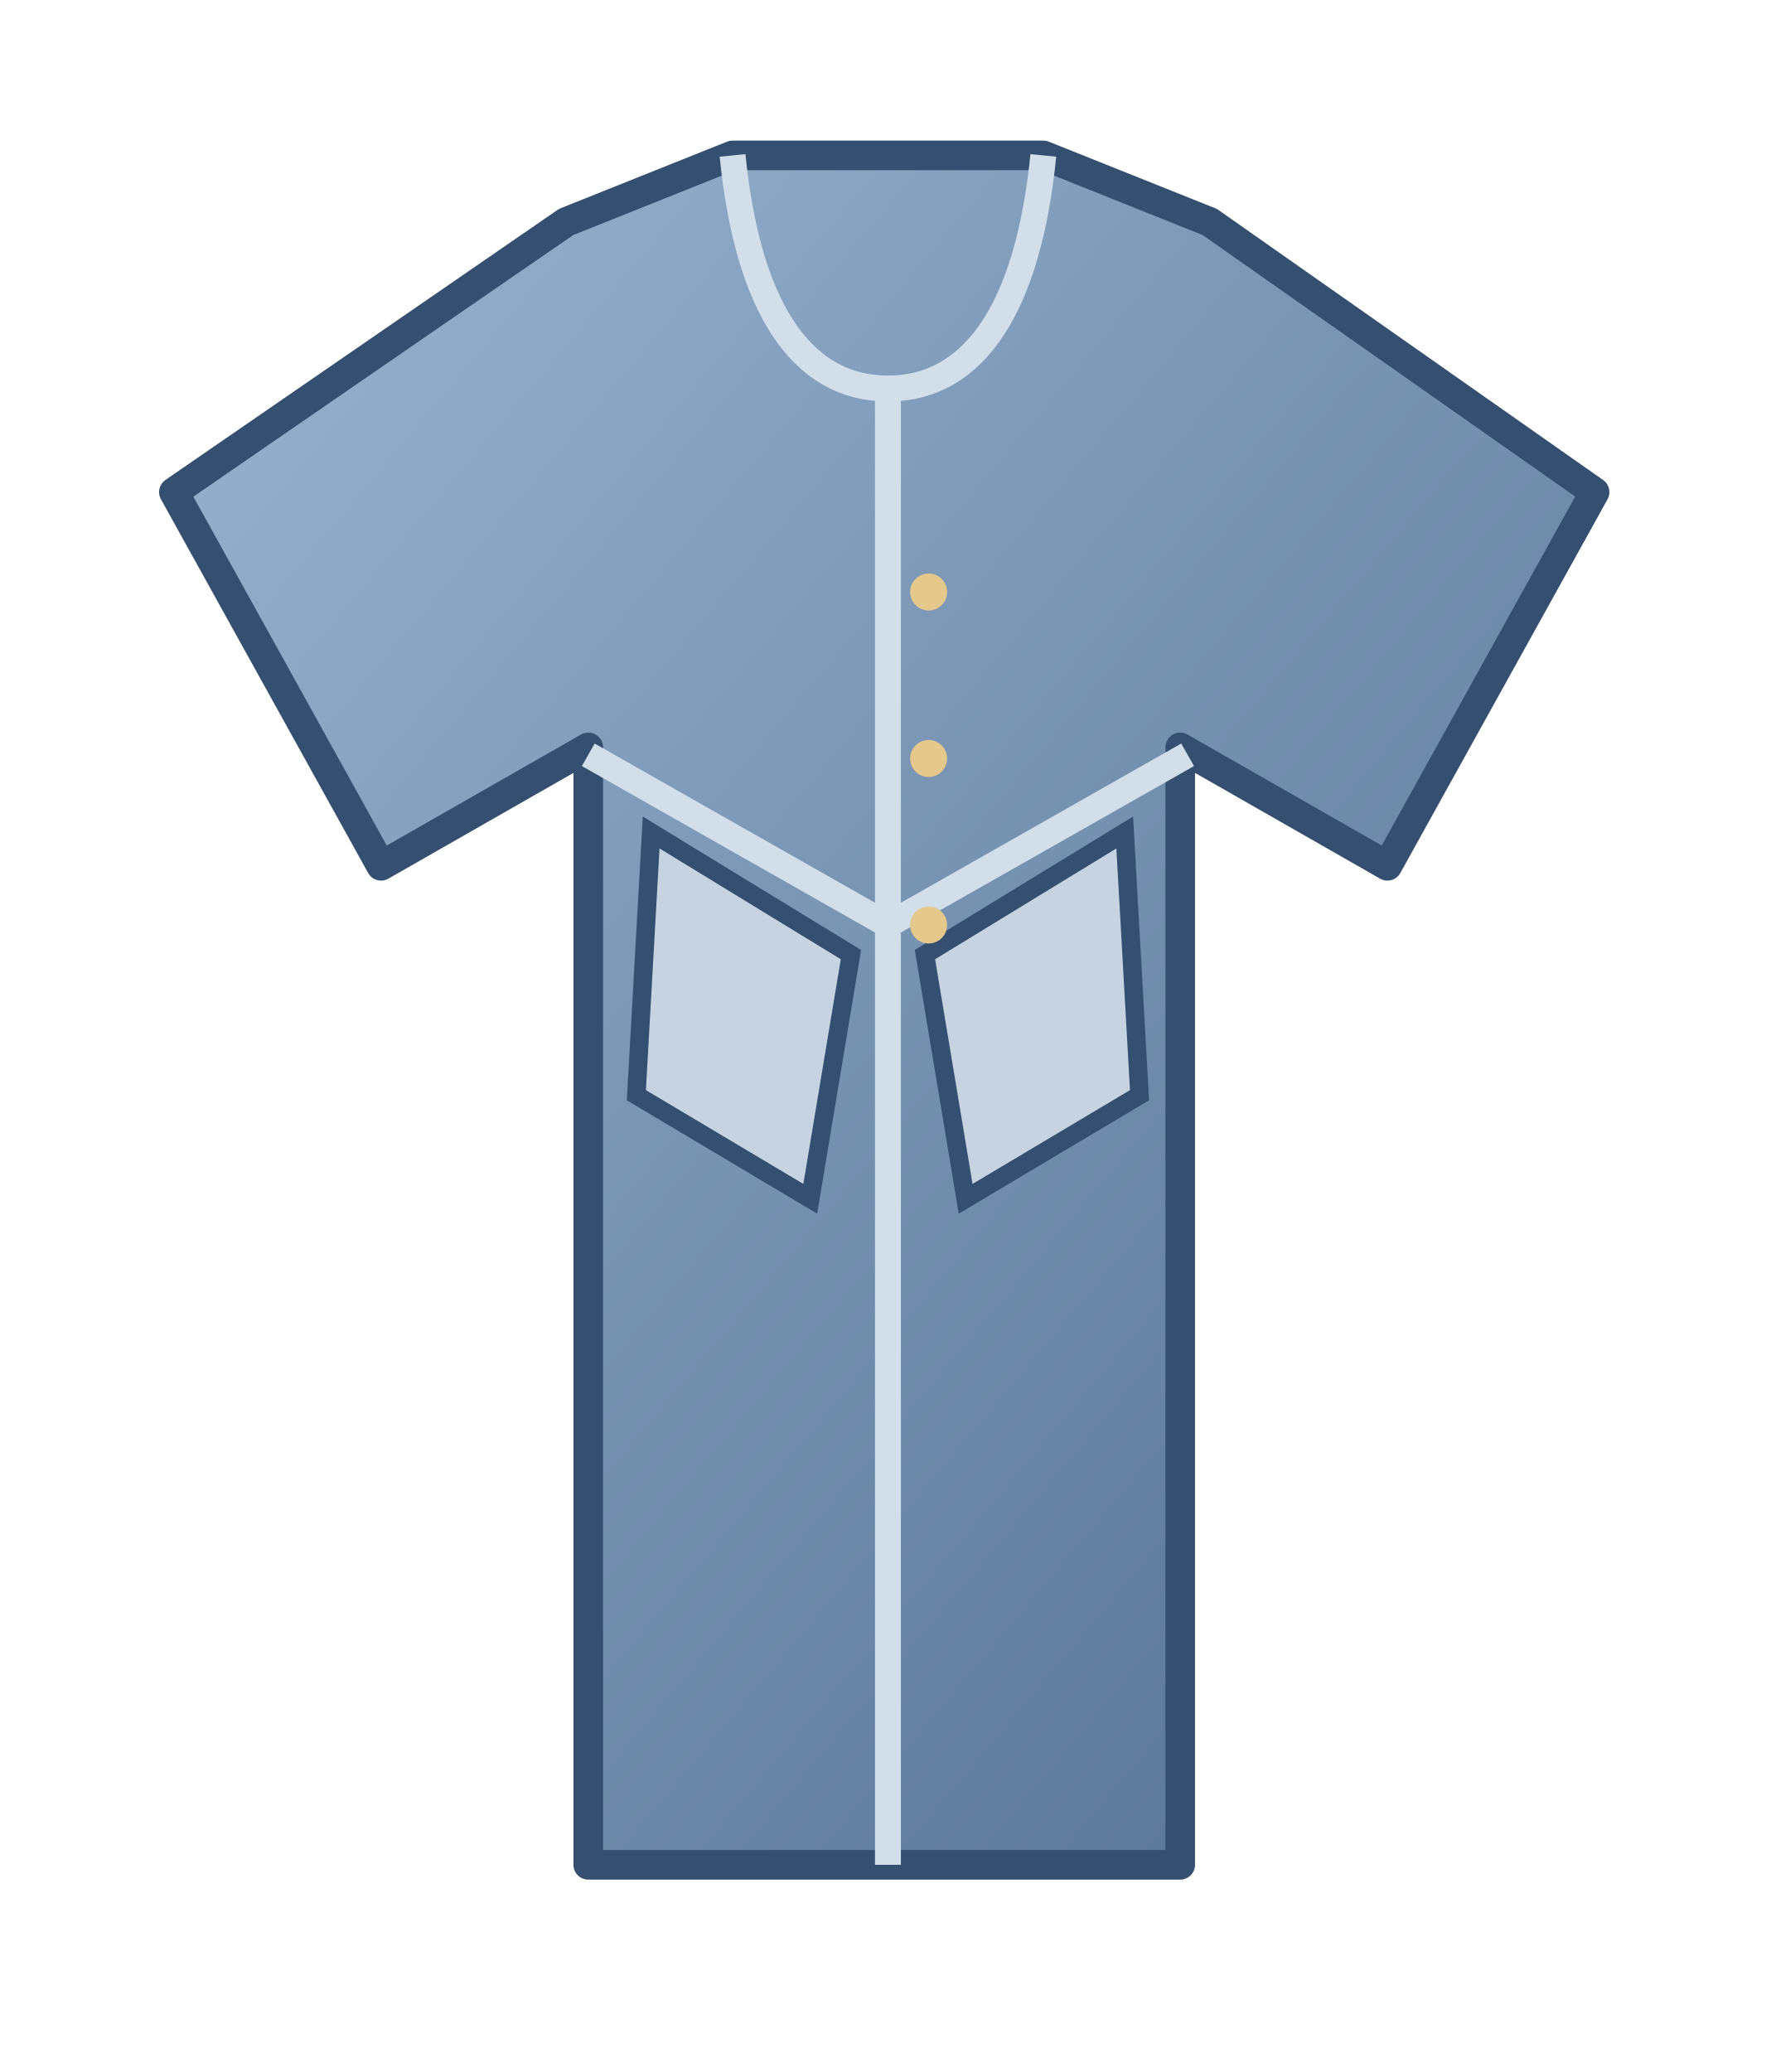
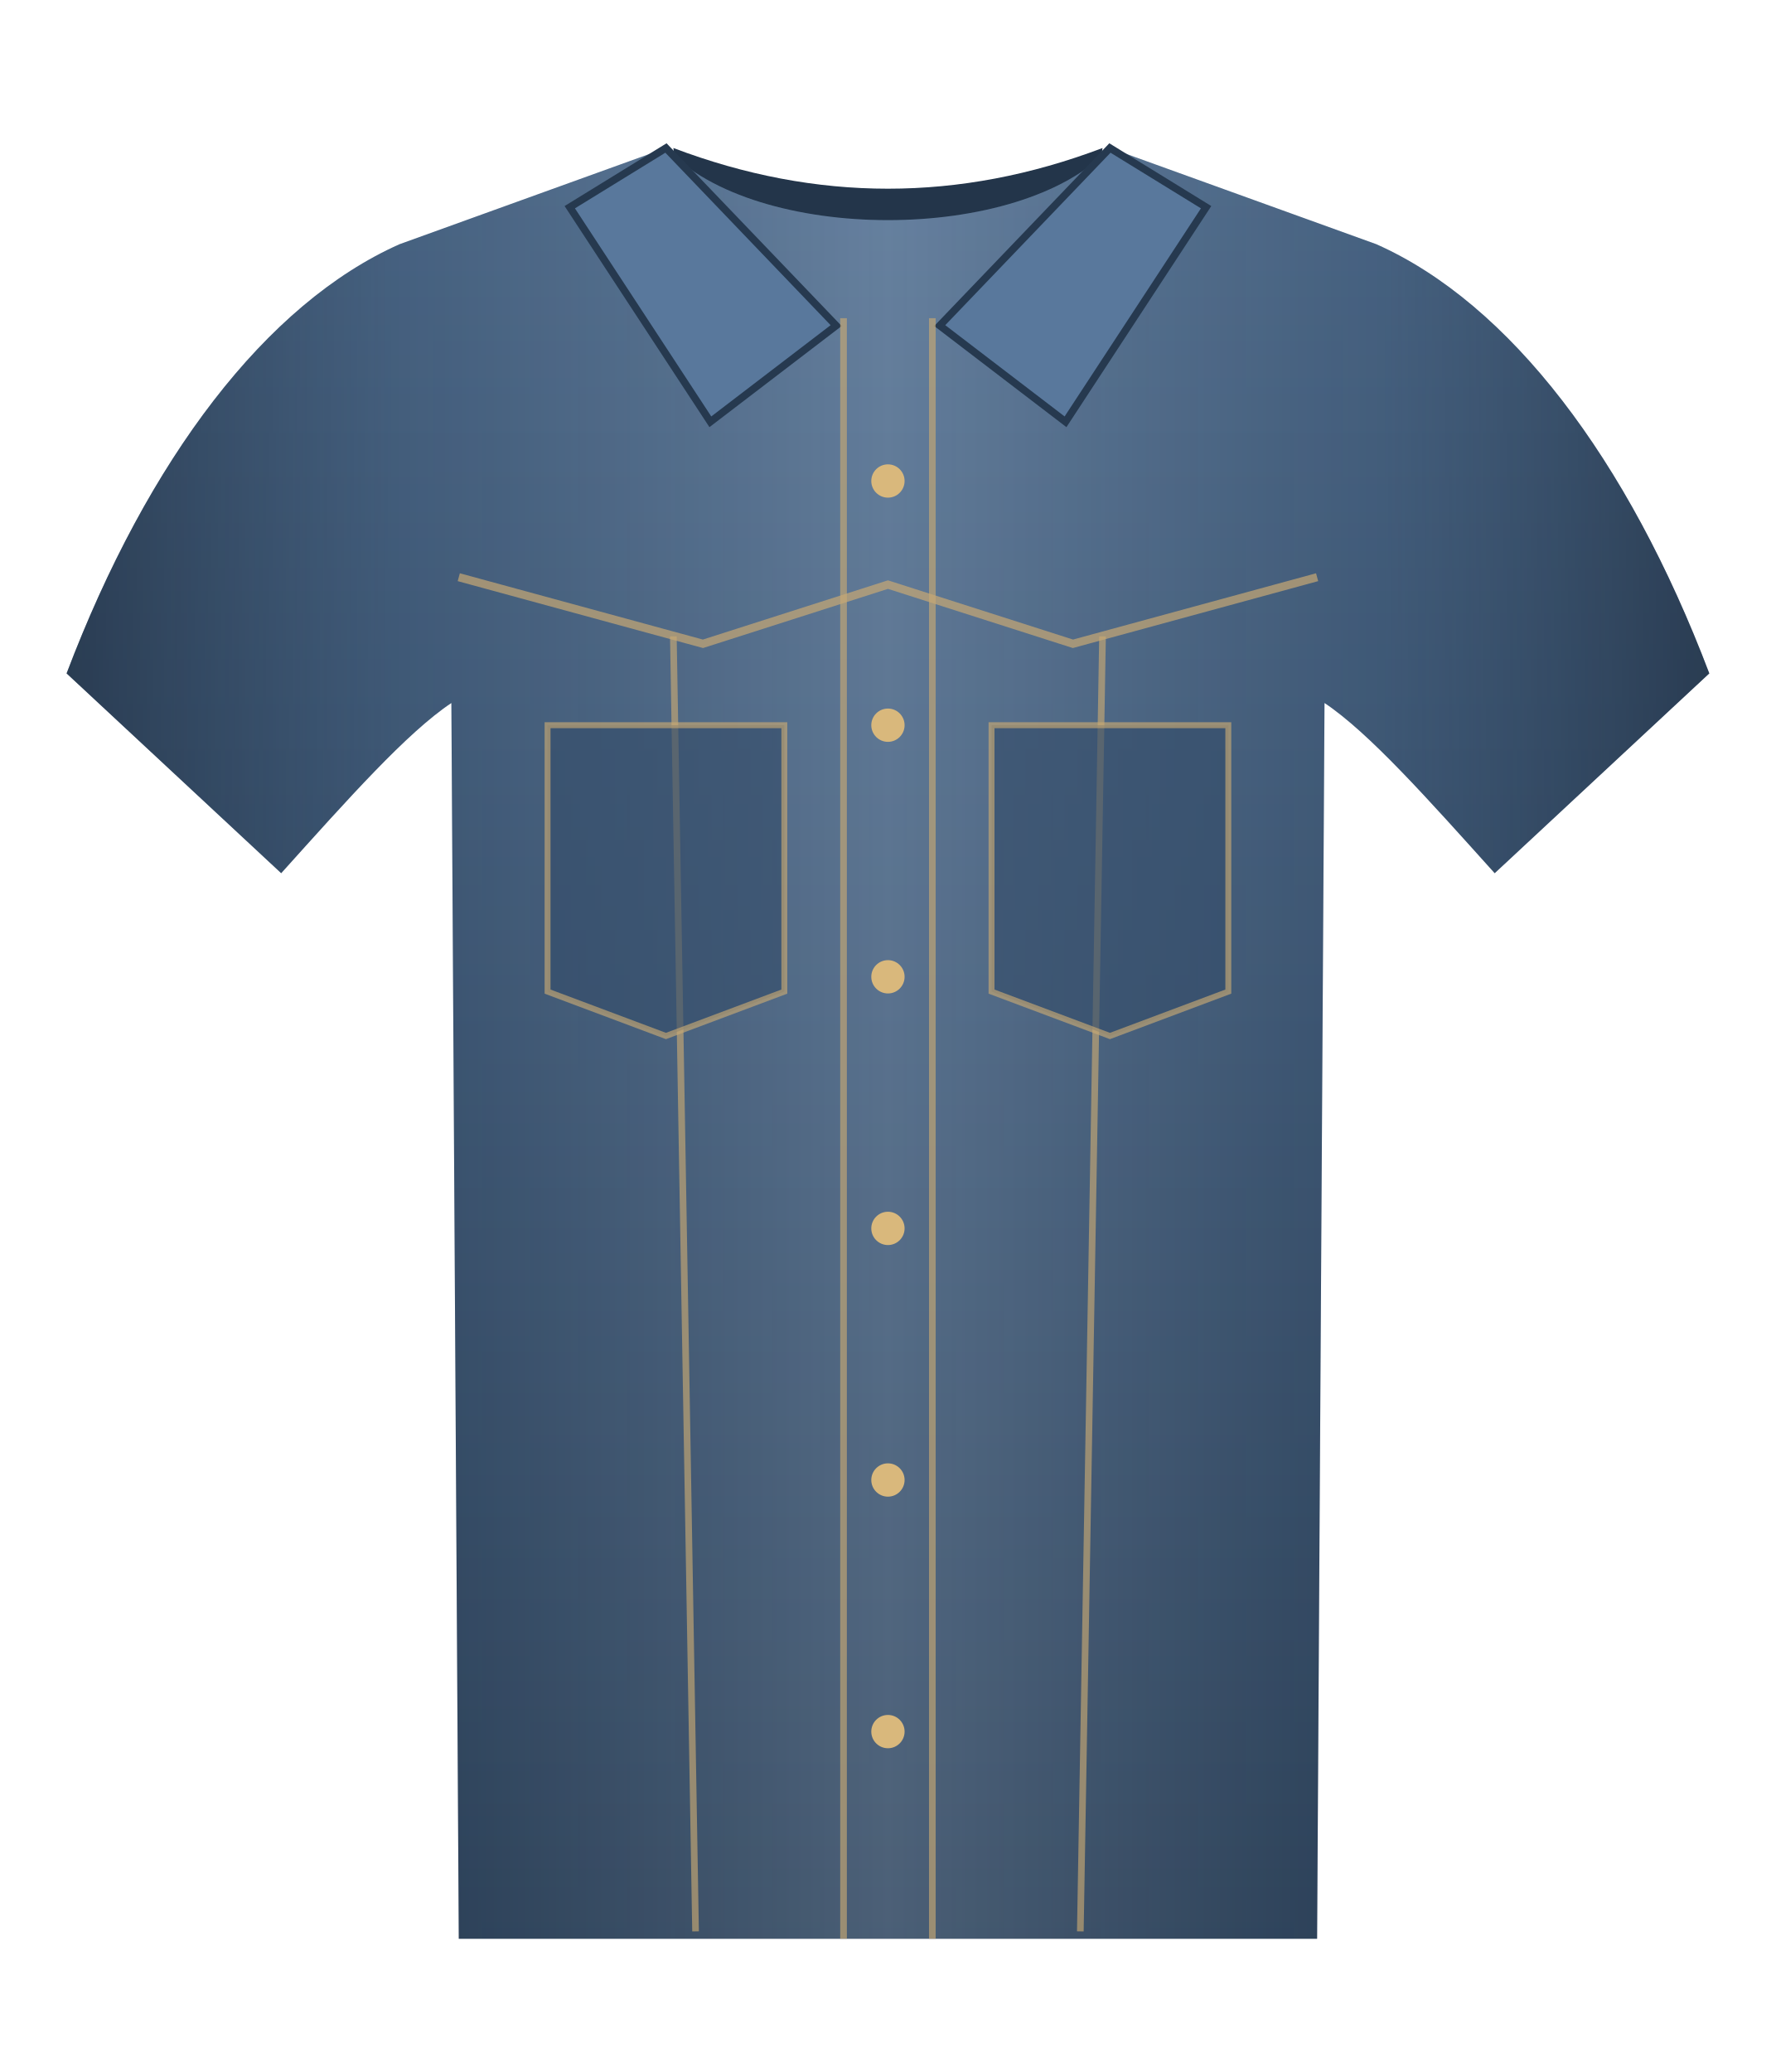
<svg xmlns="http://www.w3.org/2000/svg" viewBox="0 0 480 560">
  <defs>
-     <linearGradient id="denim" x2="1" y2="1">
-       <stop stop-color="#9ab5d1" />
-       <stop offset="1" stop-color="#536f91" />
+     <linearGradient id="denimBase" x1="0" y1="0" x2="0" y2="1">
+       <stop offset="0%" stop-color="#4e6b8c" />
+       <stop offset="50%" stop-color="#3d5775" />
+       <stop offset="100%" stop-color="#2c4159" />
+     </linearGradient>
+     <linearGradient id="denimCylinder" x1="0" y1="0" x2="1" y2="0">
+       <stop offset="0%" stop-color="#121c29" stop-opacity="0.52" />
+       <stop offset="20%" stop-color="#1e2f42" stop-opacity="0.14" />
+       <stop offset="50%" stop-color="#d8e8fa" stop-opacity="0.18" />
+       <stop offset="80%" stop-color="#1e2f42" stop-opacity="0.14" />
+       <stop offset="100%" stop-color="#121c29" stop-opacity="0.52" />
    </linearGradient>
  </defs>
-   <path d="M153 60 198 42h84l45 18 104 73-56 101-56-32v302H159V202l-56 32-56-101z" fill="url(#denim)" stroke="#344f70" stroke-width="8" stroke-linejoin="round" />
-   <path d="M198 42c4 40 18 63 42 63s38-23 42-63M240 105v399M159 204l81 46 81-46" fill="none" stroke="#d2deea" stroke-width="7" />
-   <path d="m176 225 54 33-11 66-47-28zm128 0-54 33 11 66 47-28z" fill="#c6d4e1" stroke="#344f70" stroke-width="5" />
-   <circle cx="251" cy="160" r="5" fill="#e4c88c" />
-   <circle cx="251" cy="205" r="5" fill="#e4c88c" />
-   <circle cx="251" cy="250" r="5" fill="#e4c88c" />
+   <path d="M182 40 Q240 62 298 40 L292 84 Q240 94 188 84 Z" fill="#23354a" />
+   <path d="M180 40 C204 66 276 66 300 40 L372 66 C408 82 440 124 462 182 L404 236 C386 216 370 198 358 190 L356 524 L124 524 L122 190 C110 198 94 216 76 236 L18 182 C40 124 72 82 108 66 Z" fill="url(#denimBase)" />
+   <path d="M180 40 C204 66 276 66 300 40 L372 66 C408 82 440 124 462 182 L404 236 C386 216 370 198 358 190 L356 524 L124 524 L122 190 C110 198 94 216 76 236 L18 182 C40 124 72 82 108 66 Z" fill="url(#denimCylinder)" />
+   <path d="M180 40 L226 88 L192 114 L154 56 Z M300 40 L254 88 L288 114 L326 56 Z" fill="#59789c" stroke="#26394f" stroke-width="2" />
+   <path d="M124 156 L190 174 L240 158 L290 174 L356 156" fill="none" stroke="#c8a974" stroke-opacity="0.7" stroke-width="2.2" />
+   <path d="M182 172 L188 522 M298 172 L292 522 M228 86 L228 524 M252 86 L252 524" fill="none" stroke="#c8a974" stroke-opacity="0.65" stroke-width="1.8" />
+   <path d="M148 196 L212 196 L212 268 L180 280 L148 268 Z M268 196 L332 196 L332 268 L300 280 L268 268 Z" fill="#354e6b" fill-opacity="0.65" stroke="#c8a974" stroke-opacity="0.65" stroke-width="1.6" />
+   <circle cx="240" cy="130" r="4.5" fill="#d9b87c" />
+   <circle cx="240" cy="196" r="4.5" fill="#d9b87c" />
+   <circle cx="240" cy="264" r="4.5" fill="#d9b87c" />
+   <circle cx="240" cy="332" r="4.5" fill="#d9b87c" />
+   <circle cx="240" cy="400" r="4.5" fill="#d9b87c" />
+   <circle cx="240" cy="468" r="4.5" fill="#d9b87c" />
</svg>
